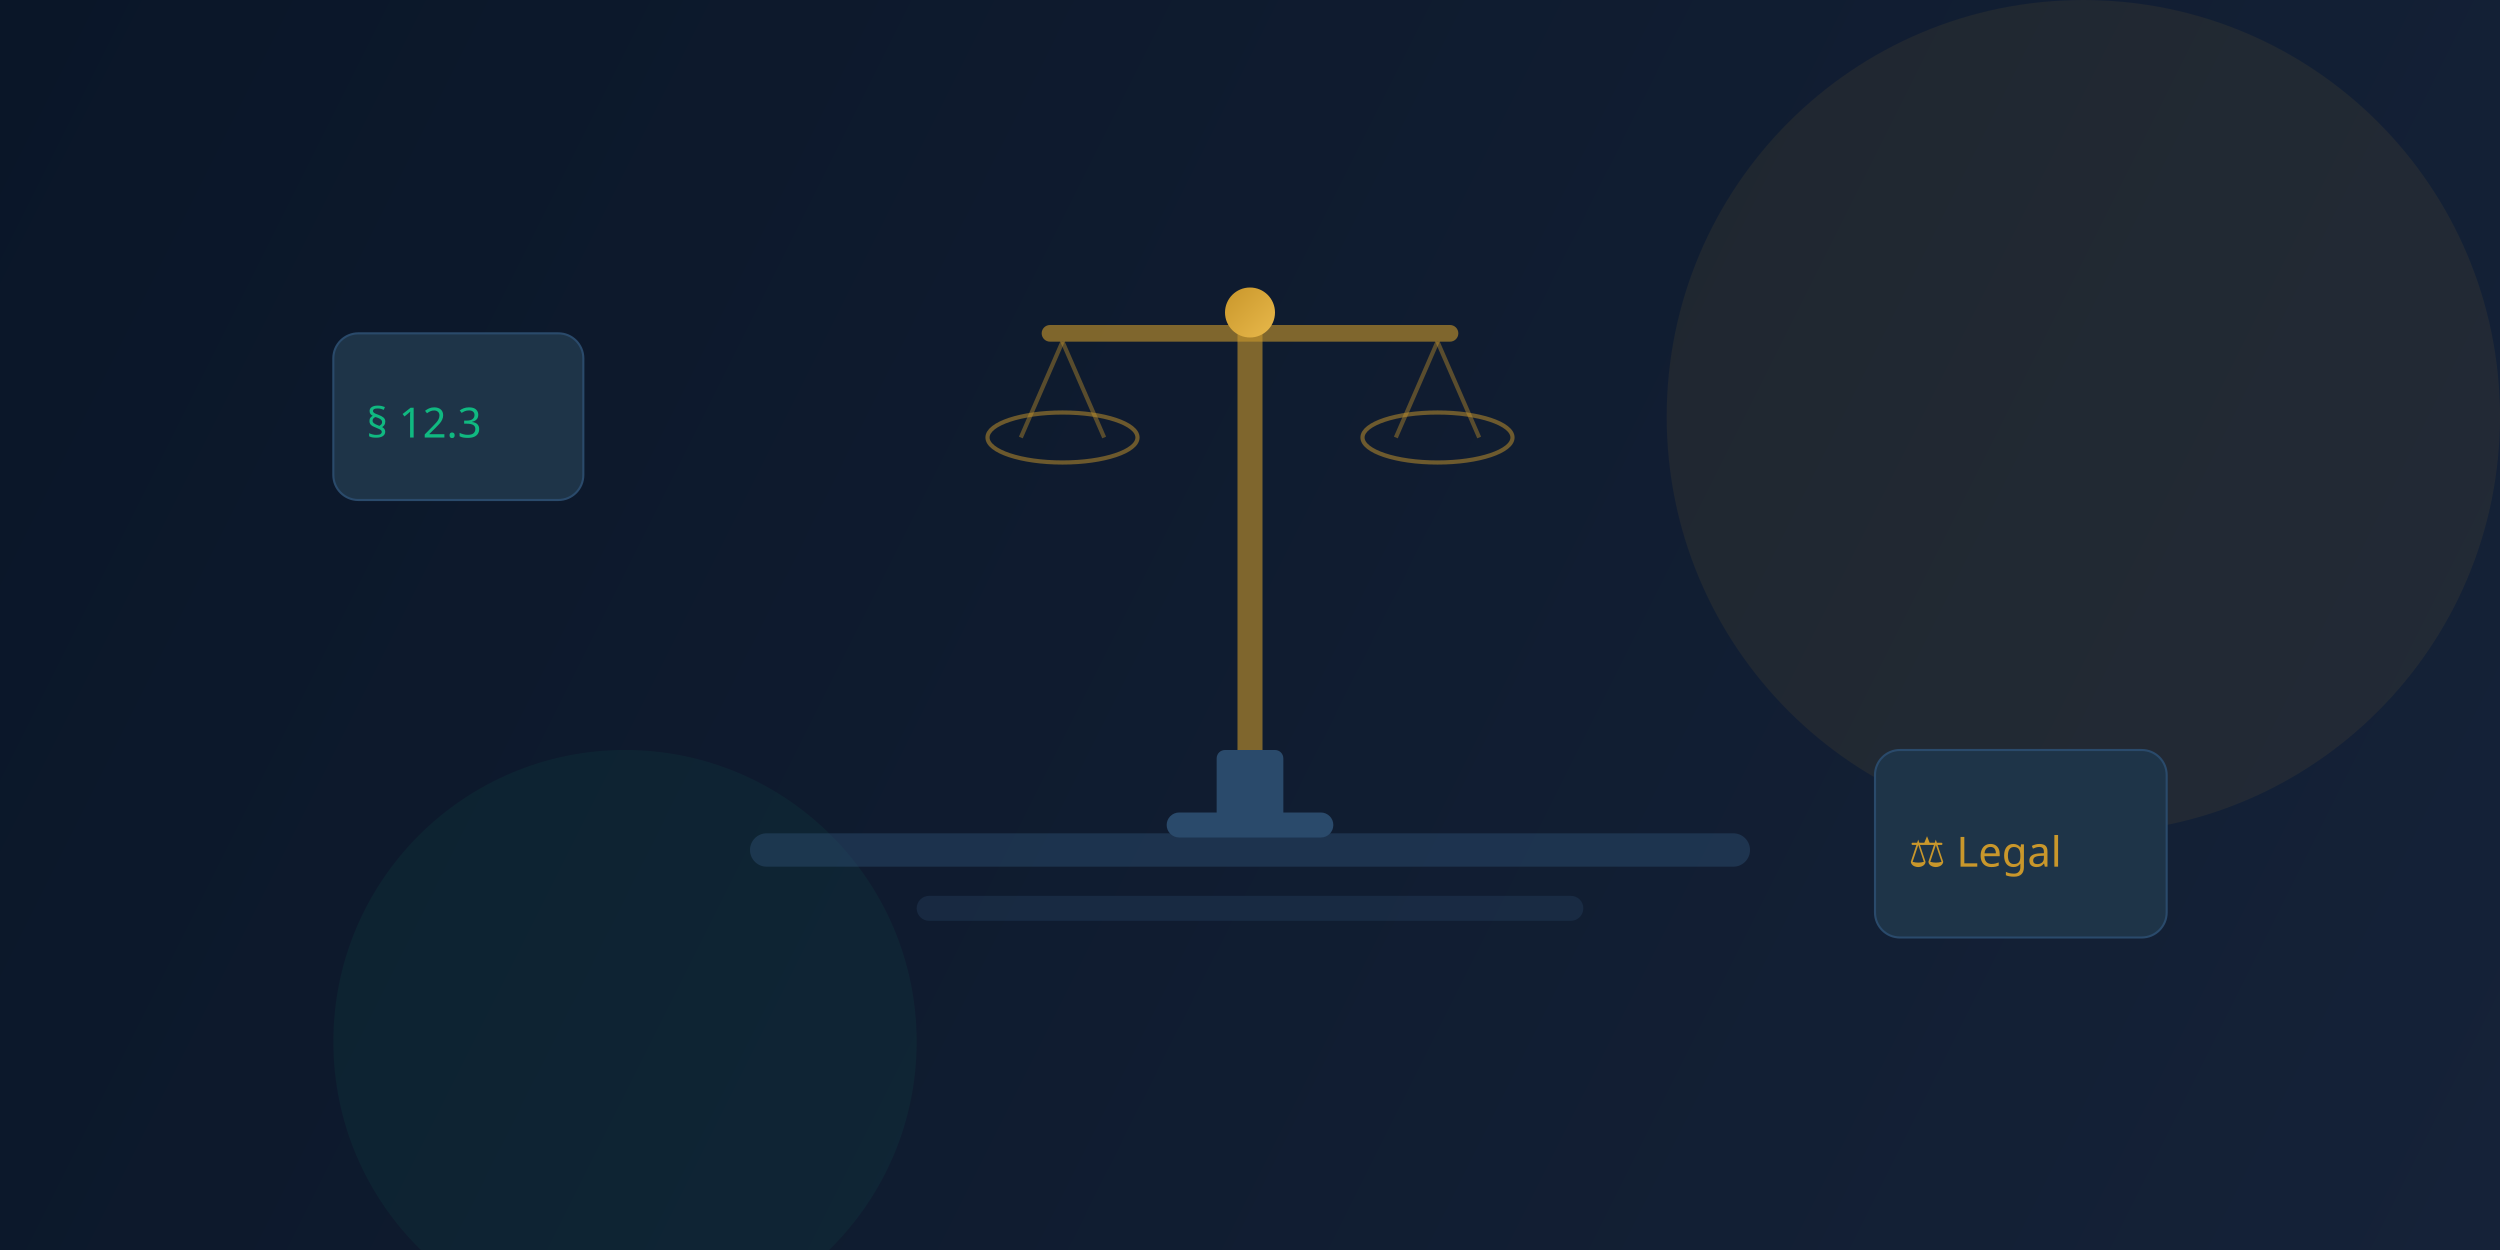
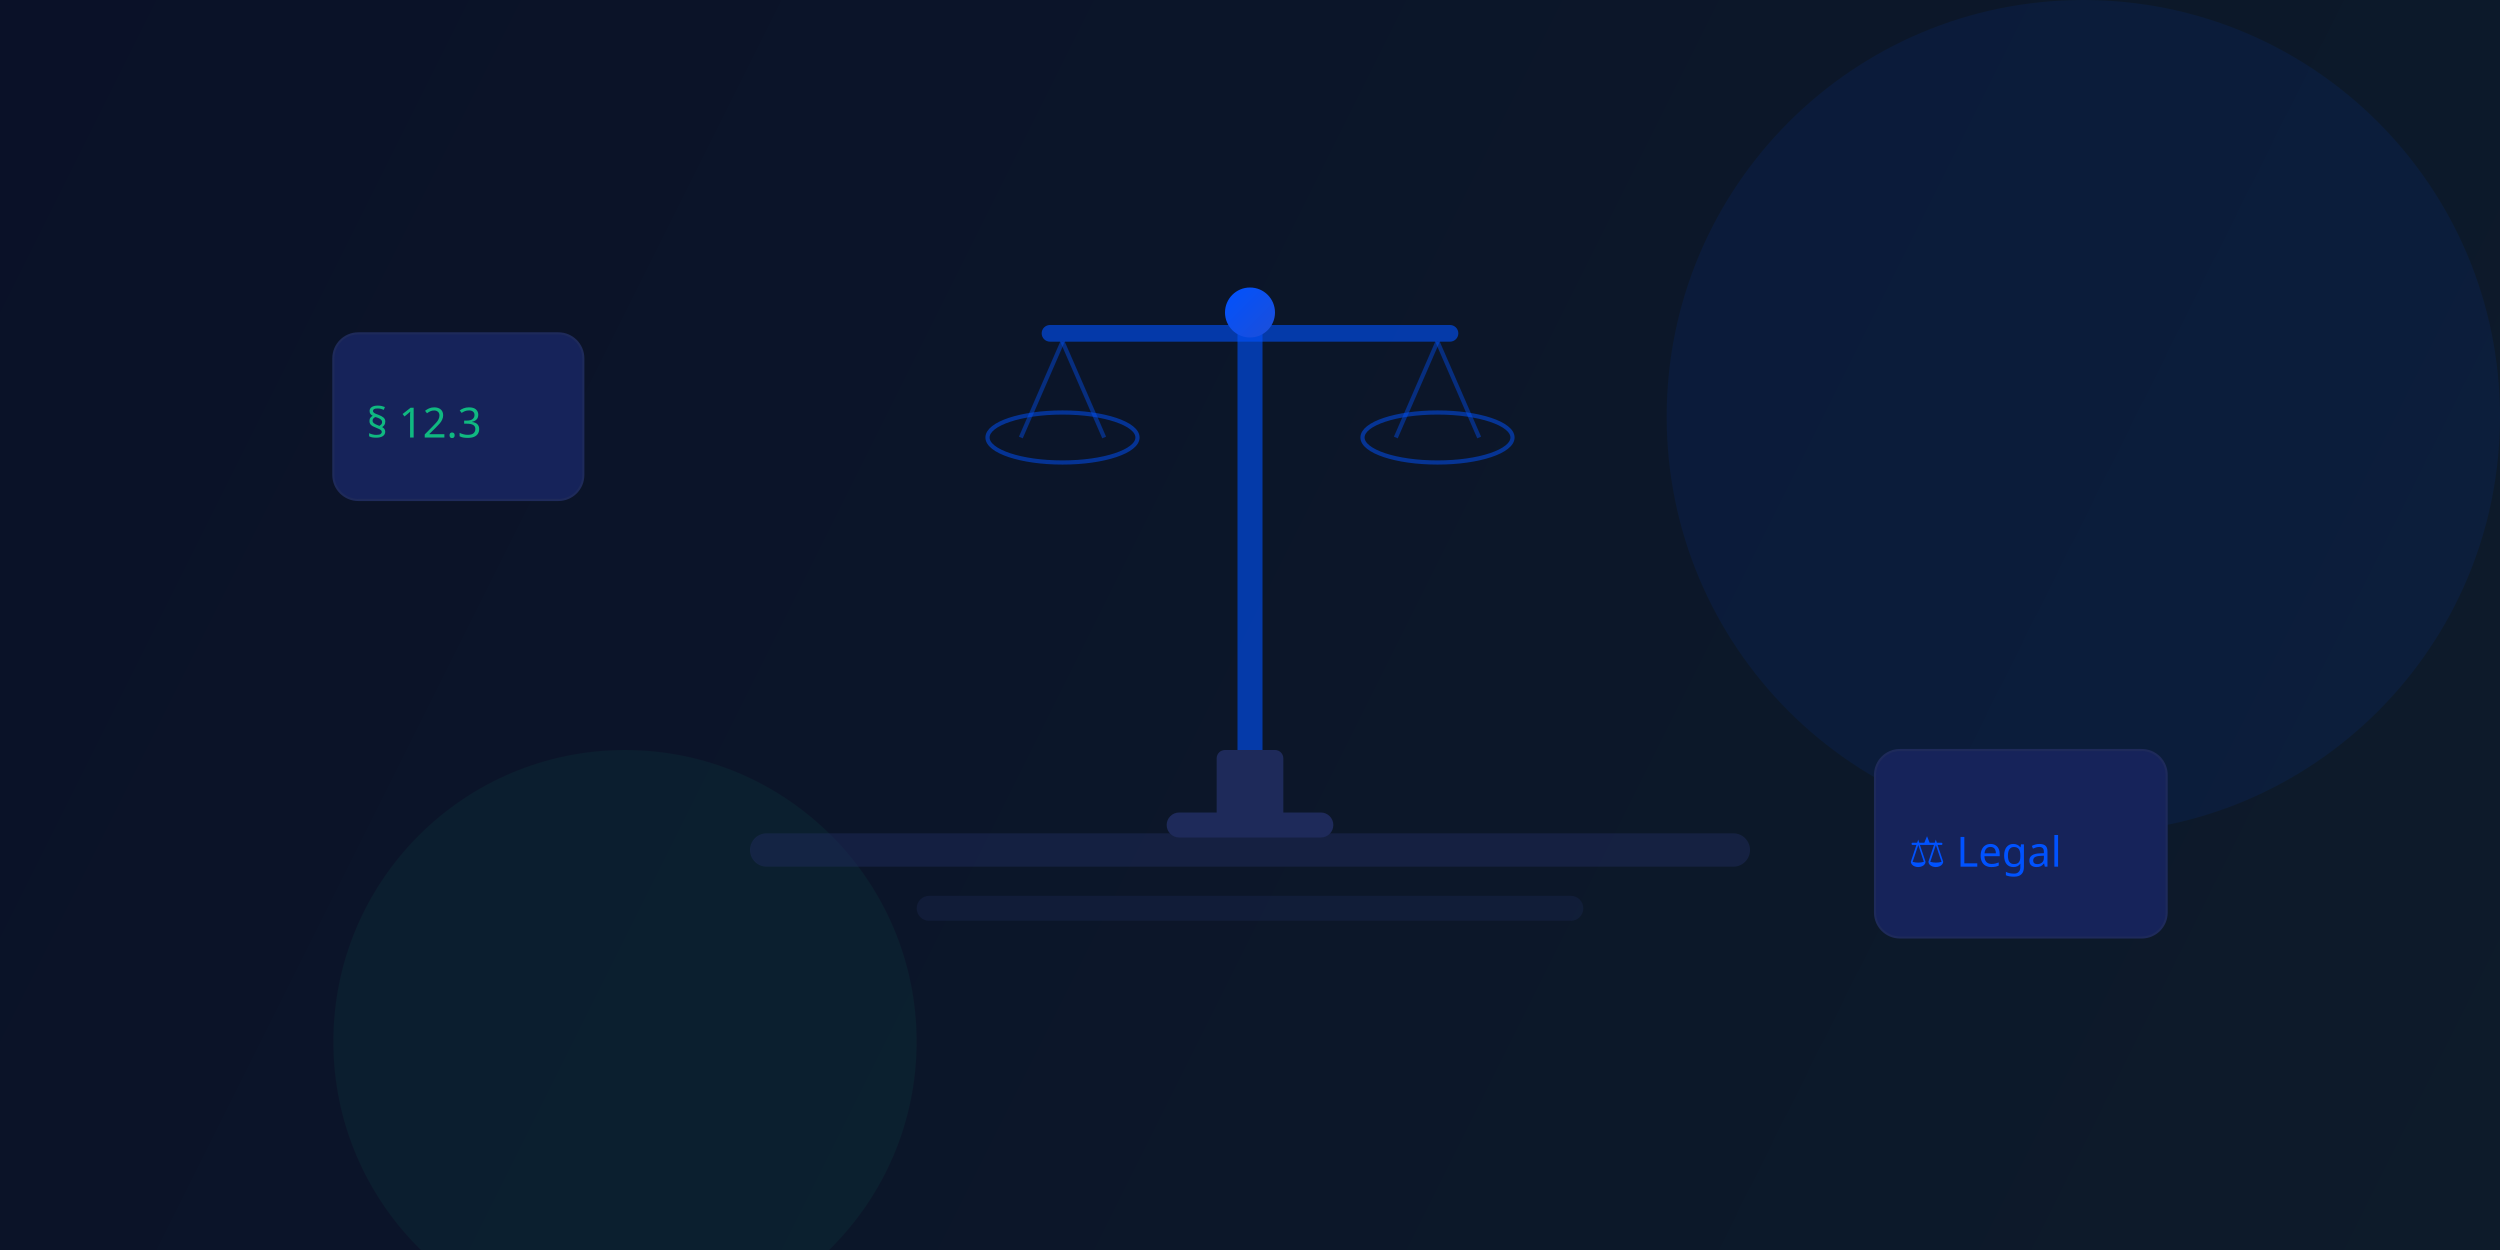
<svg xmlns="http://www.w3.org/2000/svg" viewBox="0 0 600 300">
  <defs>
    <linearGradient id="bg" x1="0" y1="0" x2="600" y2="300" gradientUnits="userSpaceOnUse">
-       <stop offset="0%" stop-color="#0A1628" />
-       <stop offset="100%" stop-color="#152238" />
+       <stop offset="0%" stop-color="#0A1128" />
+       <stop offset="100%" stop-color="#0D1B2A" />
    </linearGradient>
    <linearGradient id="gold" x1="0" y1="0" x2="1" y2="1">
-       <stop offset="0%" stop-color="#C9972B" />
-       <stop offset="100%" stop-color="#E8B84B" />
+       <stop offset="0%" stop-color="#0052FF" />
+       <stop offset="100%" stop-color="#1D4ED8" />
    </linearGradient>
  </defs>
  <rect width="600" height="300" fill="url(#bg)" />
-   <circle cx="500" cy="100" r="100" fill="#C9972B" opacity="0.08" />
+   <circle cx="500" cy="100" r="100" fill="#0052FF" opacity="0.08" />
  <circle cx="150" cy="250" r="70" fill="#10B981" opacity="0.06" />
  <g transform="translate(300, 120)">
-     <rect x="-8" y="60" width="16" height="20" rx="2" fill="#2A4A6B" />
-     <rect x="-20" y="75" width="40" height="6" rx="3" fill="#2A4A6B" />
-     <rect x="-3" y="-40" width="6" height="100" fill="#C9972B" opacity="0.6" />
-     <rect x="-50" y="-42" width="100" height="4" rx="2" fill="#C9972B" opacity="0.6" />
-     <line x1="-45" y1="-38" x2="-55" y2="-15" stroke="#C9972B" opacity="0.4" stroke-width="1" />
-     <line x1="-45" y1="-38" x2="-35" y2="-15" stroke="#C9972B" opacity="0.4" stroke-width="1" />
-     <ellipse cx="-45" cy="-15" rx="18" ry="6" fill="none" stroke="#C9972B" opacity="0.5" stroke-width="1" />
-     <line x1="45" y1="-38" x2="55" y2="-15" stroke="#C9972B" opacity="0.4" stroke-width="1" />
-     <line x1="45" y1="-38" x2="35" y2="-15" stroke="#C9972B" opacity="0.4" stroke-width="1" />
-     <ellipse cx="45" cy="-15" rx="18" ry="6" fill="none" stroke="#C9972B" opacity="0.5" stroke-width="1" />
+     <rect x="-8" y="60" width="16" height="20" rx="2" fill="#1E2A5A" />
+     <rect x="-20" y="75" width="40" height="6" rx="3" fill="#1E2A5A" />
+     <rect x="-3" y="-40" width="6" height="100" fill="#0052FF" opacity="0.6" />
+     <rect x="-50" y="-42" width="100" height="4" rx="2" fill="#0052FF" opacity="0.6" />
+     <line x1="-45" y1="-38" x2="-55" y2="-15" stroke="#0052FF" opacity="0.4" stroke-width="1" />
+     <line x1="-45" y1="-38" x2="-35" y2="-15" stroke="#0052FF" opacity="0.4" stroke-width="1" />
+     <ellipse cx="-45" cy="-15" rx="18" ry="6" fill="none" stroke="#0052FF" opacity="0.5" stroke-width="1" />
+     <line x1="45" y1="-38" x2="55" y2="-15" stroke="#0052FF" opacity="0.4" stroke-width="1" />
+     <line x1="45" y1="-38" x2="35" y2="-15" stroke="#0052FF" opacity="0.4" stroke-width="1" />
+     <ellipse cx="45" cy="-15" rx="18" ry="6" fill="none" stroke="#0052FF" opacity="0.5" stroke-width="1" />
    <circle cx="0" cy="-45" r="6" fill="url(#gold)" />
  </g>
-   <rect x="180" y="200" width="240" height="8" rx="4" fill="#2A4A6B" opacity="0.5" />
-   <rect x="220" y="215" width="160" height="6" rx="3" fill="#2A4A6B" opacity="0.3" />
-   <rect x="80" y="80" width="60" height="40" rx="6" fill="#1E3448" stroke="#2A4A6B" stroke-width="0.5" />
+   <rect x="180" y="200" width="240" height="8" rx="4" fill="#1E2A5A" opacity="0.5" />
+   <rect x="220" y="215" width="160" height="6" rx="3" fill="#1E2A5A" opacity="0.3" />
+   <rect x="80" y="80" width="60" height="40" rx="6" fill="#16235A" stroke="#1E2A5A" stroke-width="0.5" />
  <text x="88" y="105" font-family="sans-serif" font-size="10" fill="#10B981">§ 12.3</text>
-   <rect x="450" y="180" width="70" height="45" rx="6" fill="#1E3448" stroke="#2A4A6B" stroke-width="0.5" />
-   <text x="458" y="208" font-family="sans-serif" font-size="10" fill="#C9972B">⚖ Legal</text>
+   <rect x="450" y="180" width="70" height="45" rx="6" fill="#16235A" stroke="#1E2A5A" stroke-width="0.5" />
+   <text x="458" y="208" font-family="sans-serif" font-size="10" fill="#0052FF">⚖ Legal</text>
</svg>
